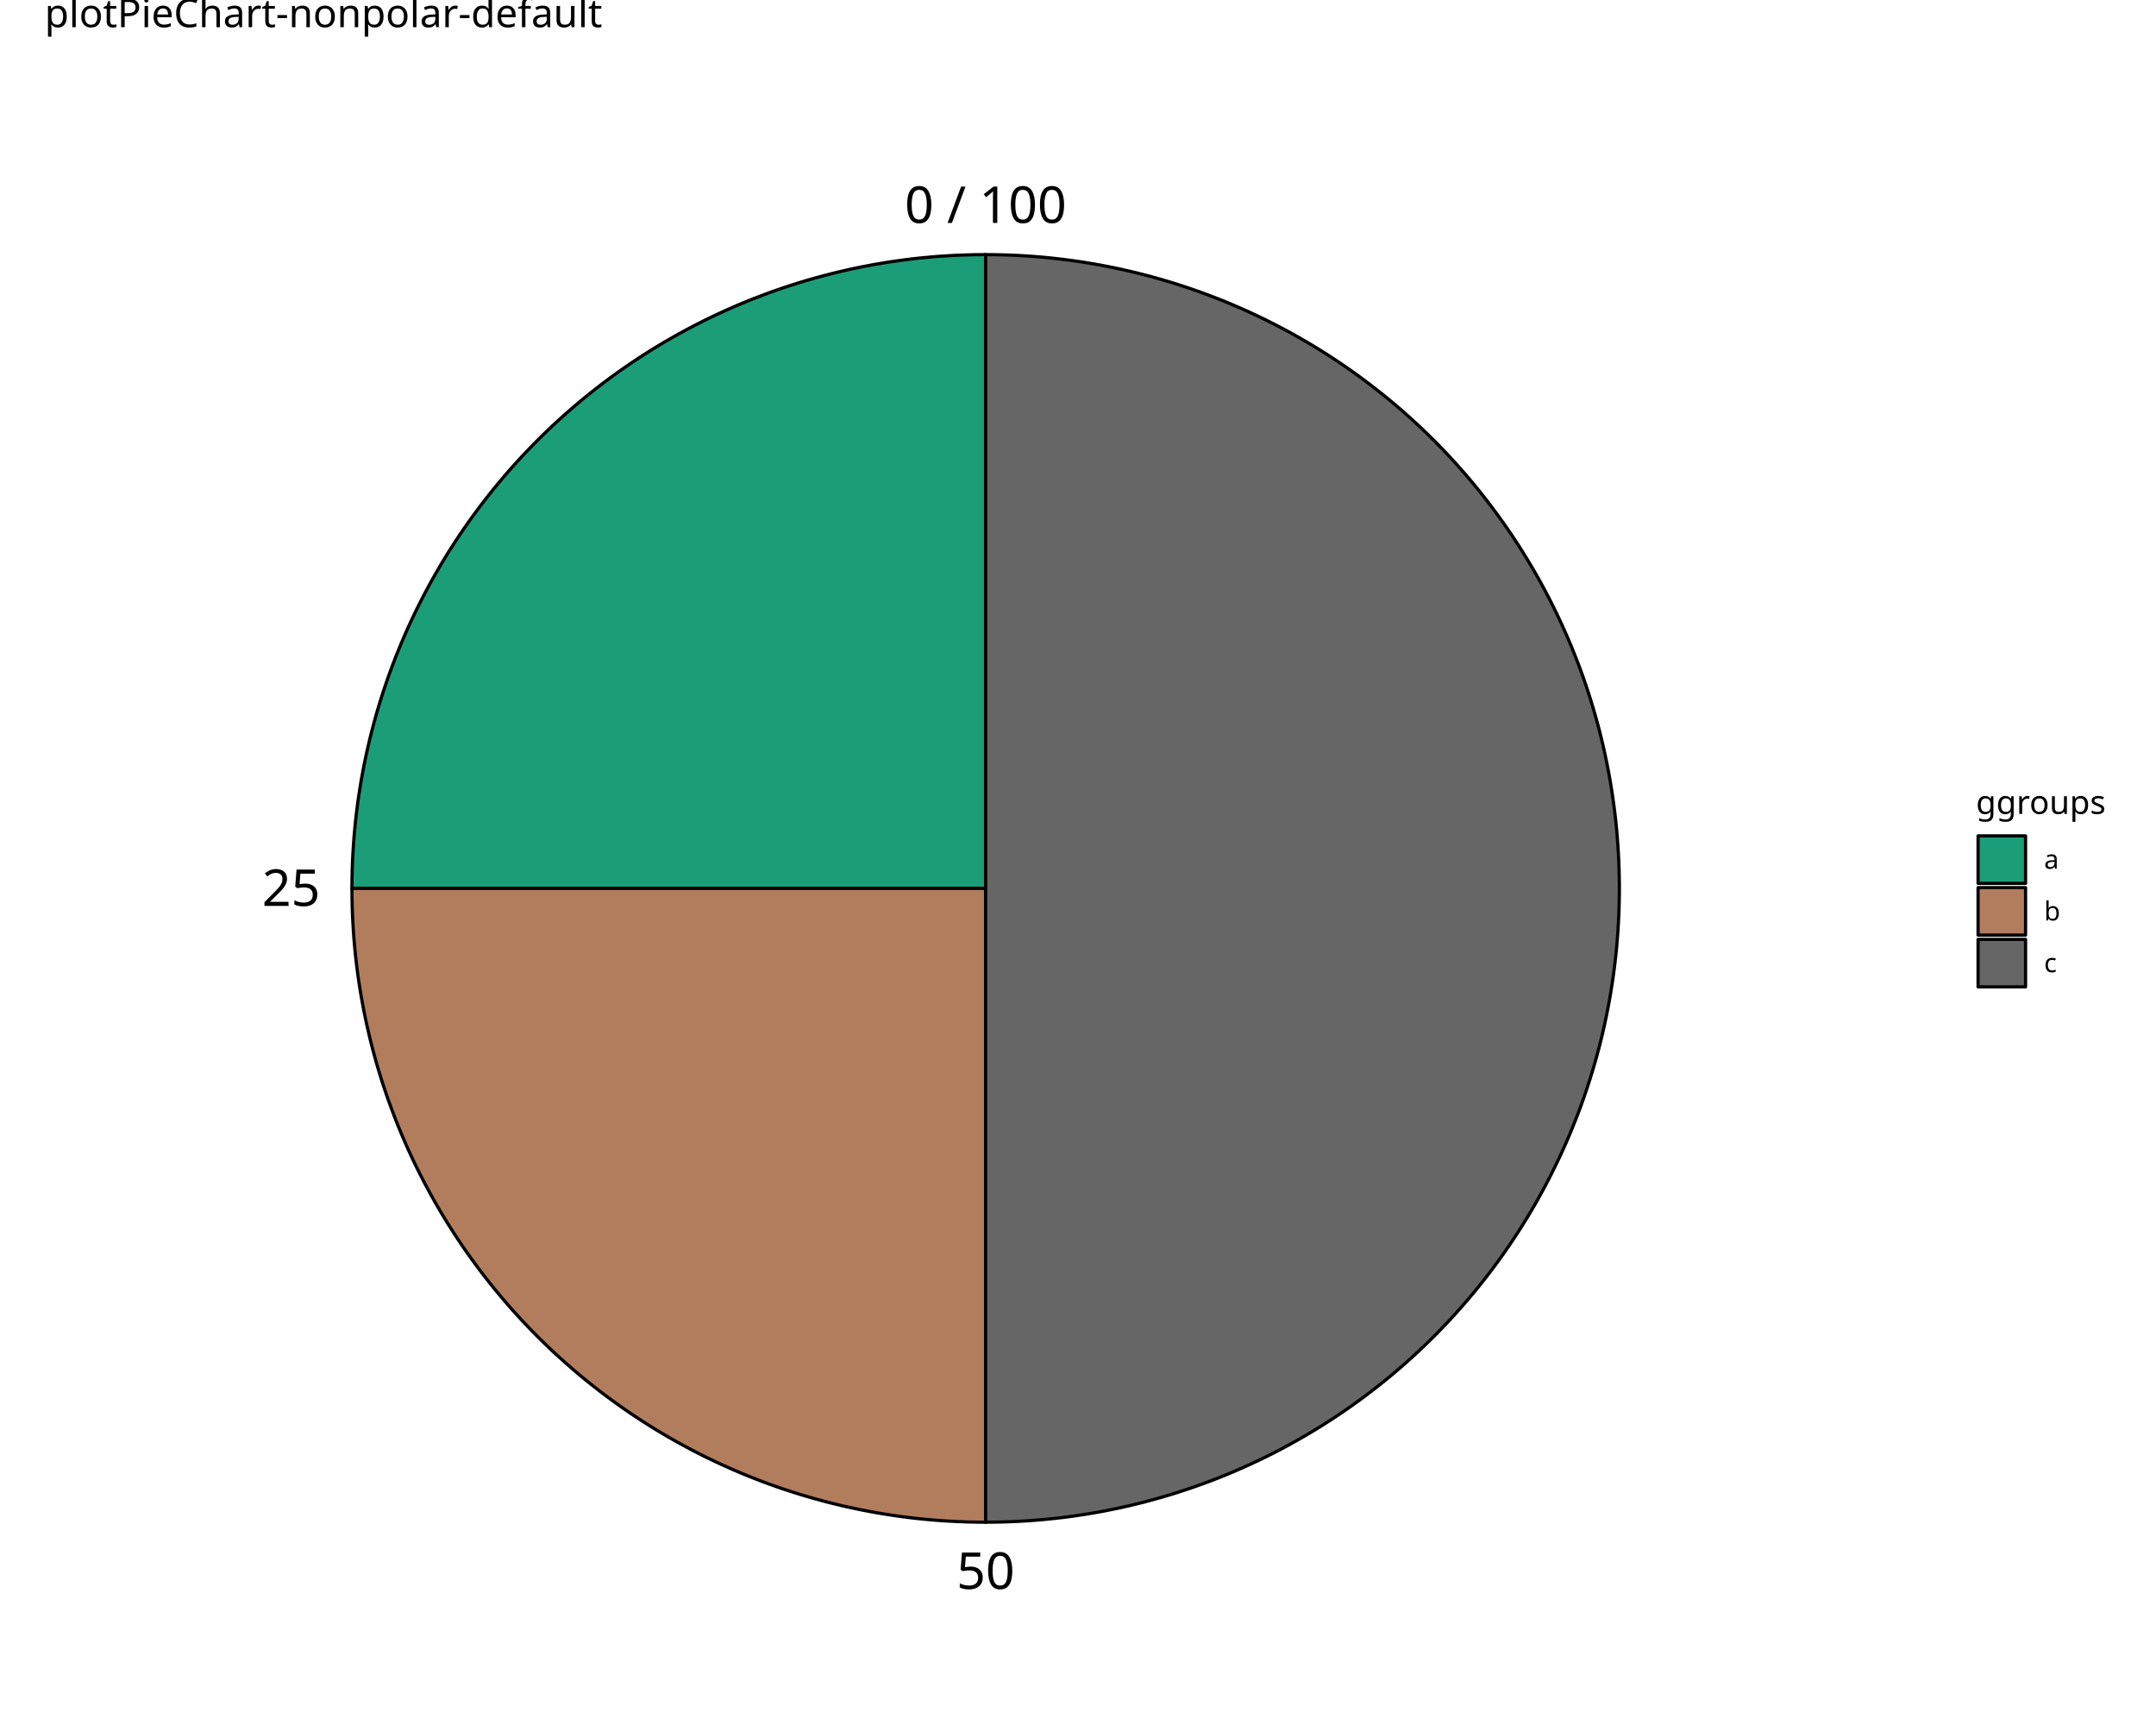
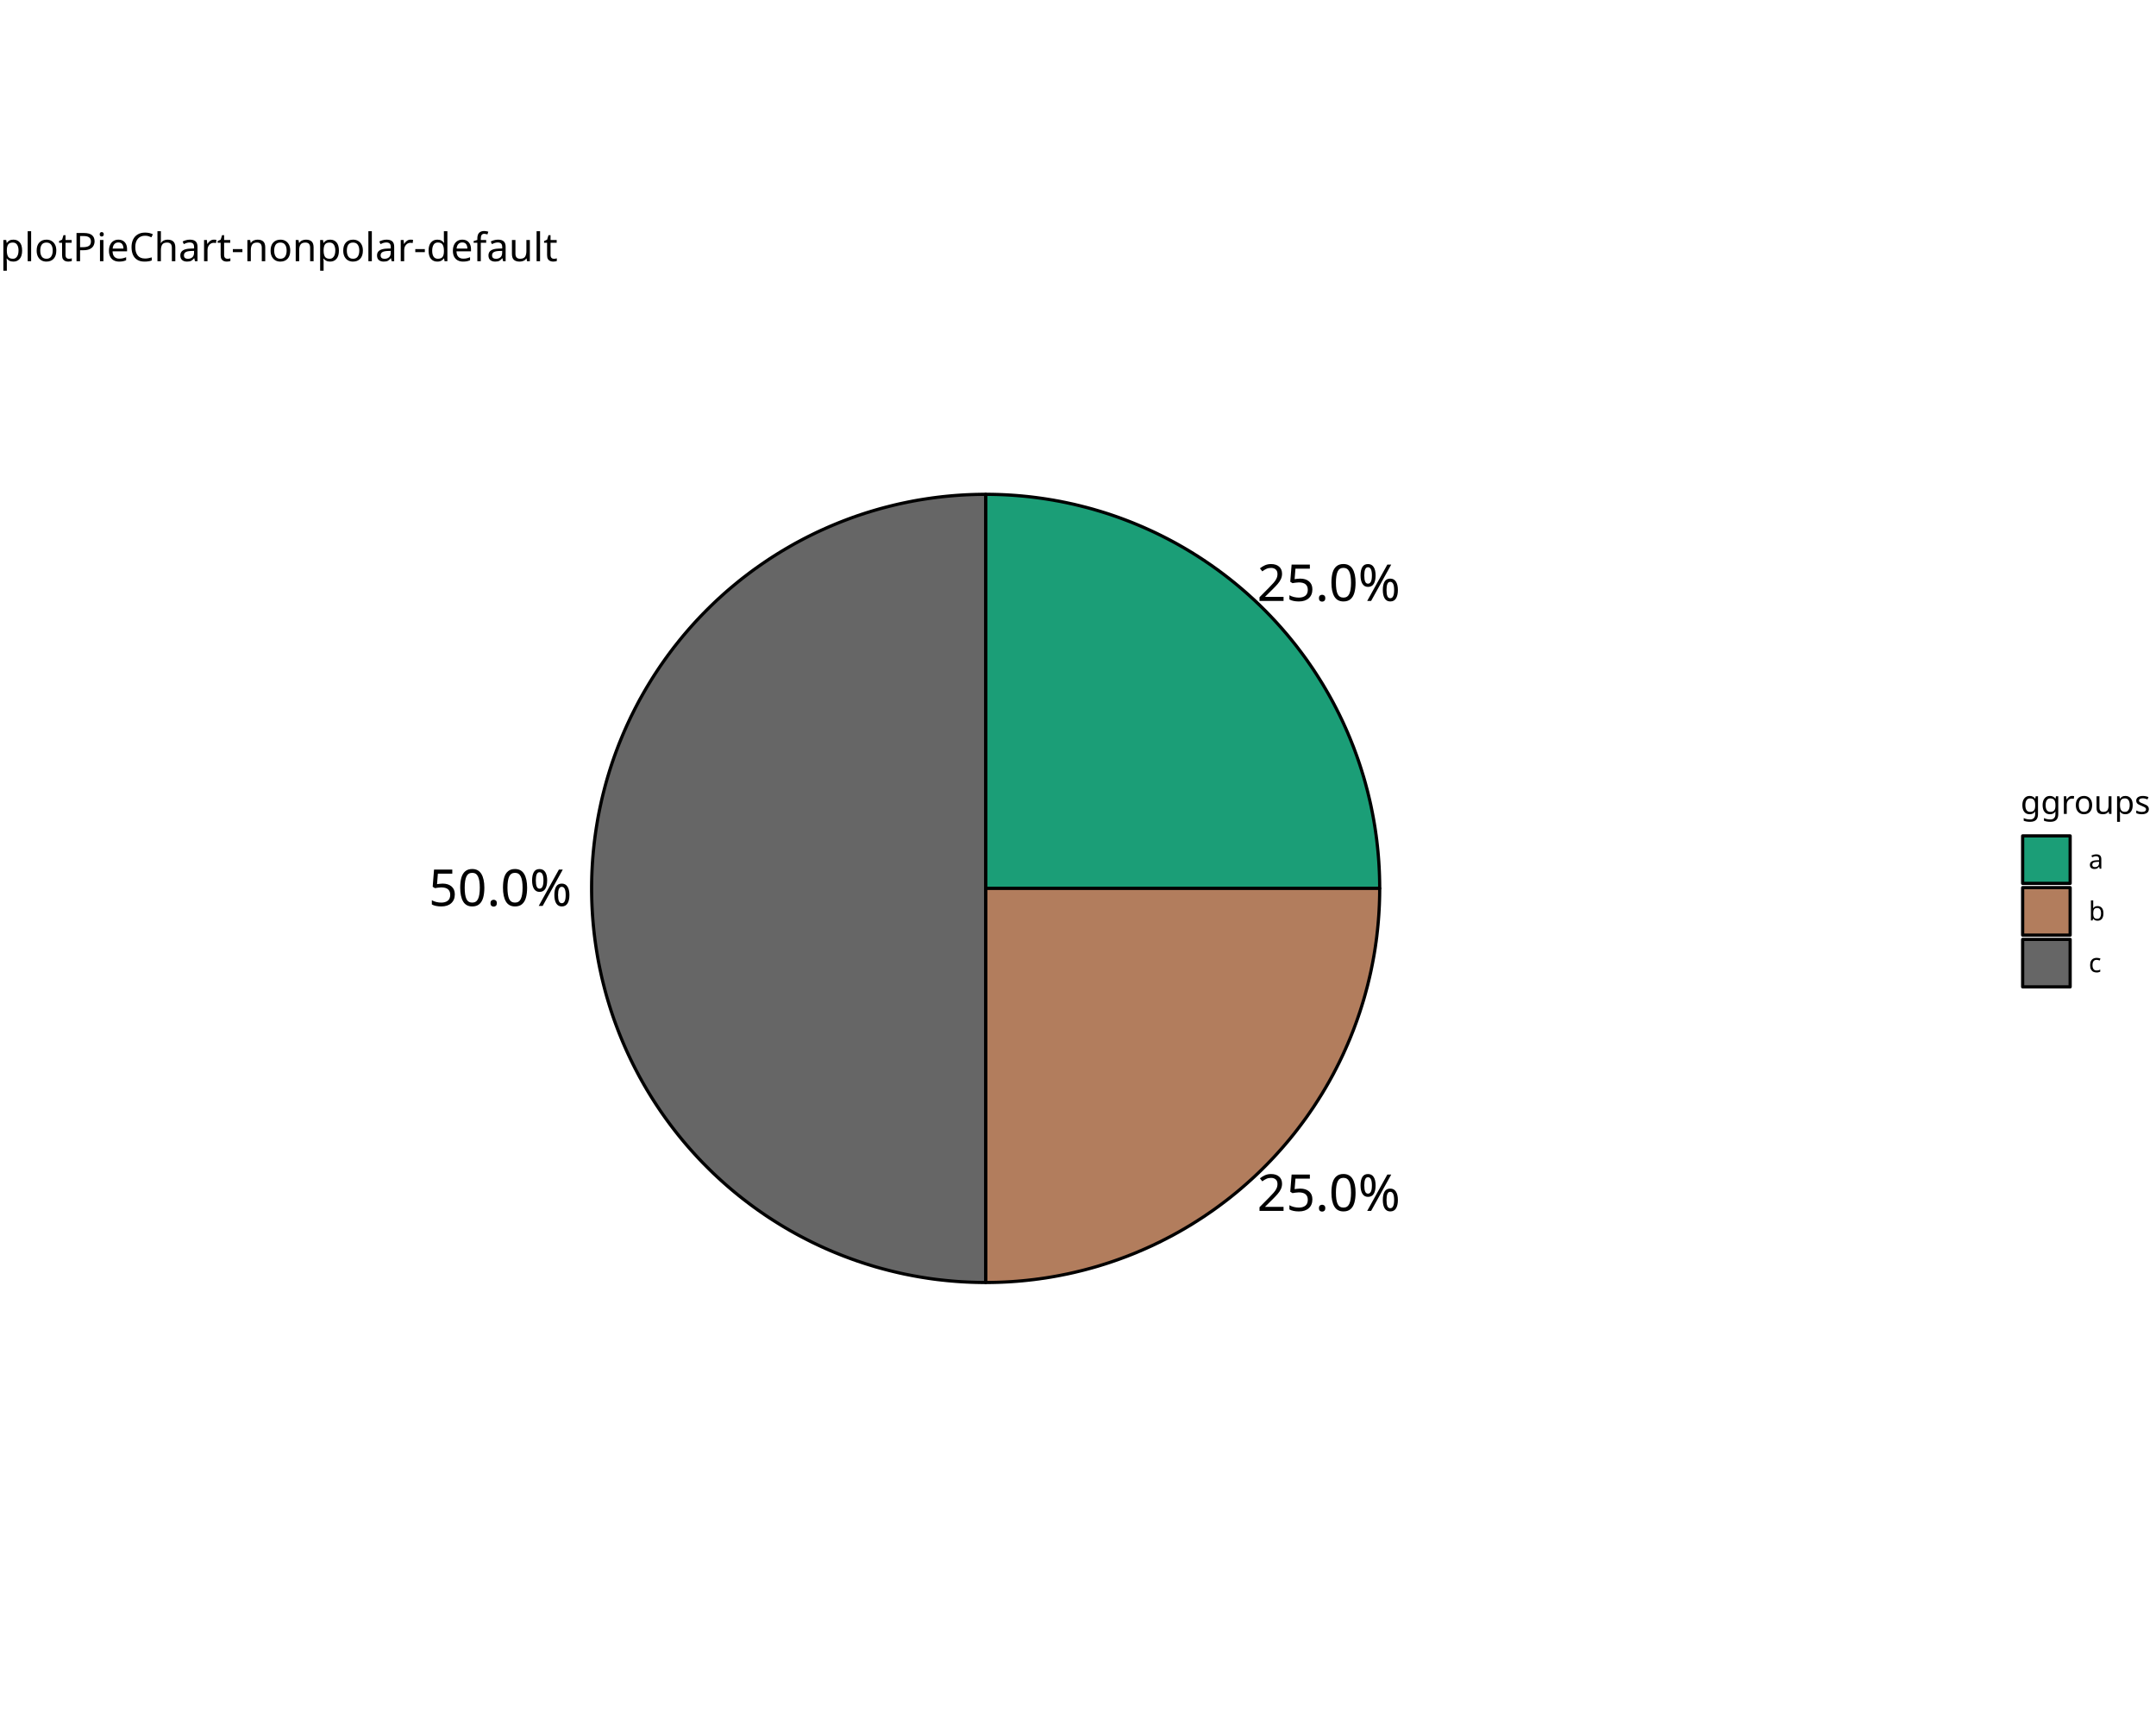
<svg xmlns="http://www.w3.org/2000/svg" class="svglite" data-engine-version="2.0" width="720.00pt" height="576.00pt" viewBox="0 0 720.00 576.00">
  <defs>
    <style type="text/css">
    .svglite line, .svglite polyline, .svglite polygon, .svglite path, .svglite rect, .svglite circle {
      fill: none;
      stroke: #000000;
      stroke-linecap: round;
      stroke-linejoin: round;
      stroke-miterlimit: 10.00;
    }
  </style>
  </defs>
  <rect width="100%" height="100%" style="stroke: none; fill: #FFFFFF;" />
  <defs>
    <clipPath id="cpMC4wMHw3MjAuMDB8MC4wMHw1NzYuMDA=">
      <rect x="0.00" y="0.00" width="720.00" height="576.00" />
    </clipPath>
  </defs>
  <g clip-path="url(#cpMC4wMHw3MjAuMDB8MC4wMHw1NzYuMDA=)">
</g>
  <defs>
-     <clipPath id="cpMTQuOTB8NzA1LjEwfDAuMDB8NTc2LjAw">
-       <rect x="14.90" y="0.00" width="690.21" height="576.00" />
+     <clipPath id="cpMC4wMHw3MjAuMDB8NzguMTV8NDk3Ljg1">
+       <rect x="0.00" y="78.15" width="720.00" height="419.71" />
    </clipPath>
  </defs>
-   <g clip-path="url(#cpMTQuOTB8NzA1LjEwfDAuMDB8NTc2LjAw)">
-     <rect x="14.90" y="0.00" width="690.21" height="576.00" style="stroke-width: 10.67; stroke: none;" />
+   <g clip-path="url(#cpMC4wMHw3MjAuMDB8NzguMTV8NDk3Ljg1)">
+     <rect x="0.00" y="78.15" width="720.00" height="419.71" style="stroke-width: 10.67; stroke: none;" />
  </g>
  <g clip-path="url(#cpMC4wMHw3MjAuMDB8MC4wMHw1NzYuMDA=)">
- </g>
-   <defs>
-     <clipPath id="cpMTQuOTB8NjQzLjQzfDE3LjMwfDU3Ni4wMA==">
-       <rect x="14.90" y="17.30" width="628.53" height="558.70" />
-     </clipPath>
-   </defs>
-   <g clip-path="url(#cpMTQuOTB8NjQzLjQzfDE3LjMwfDU3Ni4wMA==)">
-     <rect x="14.90" y="17.30" width="628.53" height="558.70" style="stroke-width: 10.67; stroke: none;" />
-     <polygon points="329.16,296.65 329.16,85.02 327.86,85.03 326.55,85.04 325.25,85.06 323.95,85.09 322.64,85.13 321.34,85.17 320.04,85.22 318.74,85.28 317.44,85.35 316.13,85.43 314.83,85.51 313.53,85.60 312.23,85.70 310.93,85.81 309.64,85.93 308.34,86.05 307.04,86.18 305.74,86.32 304.45,86.47 303.16,86.63 301.86,86.79 300.57,86.97 299.28,87.15 297.99,87.33 296.70,87.53 295.41,87.73 294.13,87.95 292.84,88.16 291.56,88.39 290.28,88.63 288.99,88.87 287.72,89.12 286.44,89.38 285.16,89.65 283.89,89.92 282.62,90.21 281.34,90.50 280.08,90.80 278.81,91.10 277.54,91.42 276.28,91.74 275.02,92.07 273.76,92.41 272.50,92.75 271.25,93.10 269.99,93.46 268.74,93.83 267.50,94.21 266.25,94.59 265.01,94.98 263.77,95.38 262.53,95.79 261.29,96.20 260.06,96.63 258.83,97.05 257.60,97.49 256.37,97.94 255.15,98.39 253.93,98.85 252.71,99.32 251.50,99.79 250.29,100.27 249.08,100.76 247.87,101.26 246.67,101.76 245.47,102.28 244.28,102.79 243.09,103.32 241.90,103.85 240.71,104.40 239.53,104.94 238.35,105.50 237.17,106.06 236.00,106.63 234.83,107.21 233.67,107.80 232.50,108.39 231.35,108.99 230.19,109.59 229.04,110.21 227.90,110.83 226.75,111.45 225.61,112.09 224.48,112.73 223.35,113.38 222.22,114.03 221.10,114.69 219.98,115.36 218.86,116.04 217.75,116.72 216.65,117.41 215.55,118.11 214.45,118.81 213.36,119.52 212.27,120.24 211.18,120.96 210.10,121.69 209.03,122.43 207.96,123.17 206.89,123.92 205.83,124.68 204.77,125.44 203.72,126.21 202.67,126.99 201.63,127.77 200.59,128.56 199.56,129.35 198.53,130.16 197.51,130.96 196.49,131.78 195.47,132.60 194.47,133.42 193.46,134.26 192.47,135.10 191.47,135.94 190.49,136.79 189.50,137.65 188.53,138.51 187.56,139.38 186.59,140.26 185.63,141.14 184.67,142.03 183.72,142.92 182.78,143.82 181.84,144.72 180.91,145.63 179.98,146.55 179.06,147.47 178.14,148.40 177.23,149.33 176.33,150.27 175.43,151.21 174.54,152.16 173.65,153.12 172.77,154.08 171.89,155.05 171.02,156.02 170.16,156.99 169.30,157.98 168.45,158.96 167.61,159.96 166.77,160.95 165.93,161.96 165.11,162.96 164.29,163.98 163.47,165.00 162.67,166.02 161.86,167.05 161.07,168.08 160.28,169.12 159.50,170.16 158.72,171.21 157.95,172.26 157.19,173.32 156.43,174.38 155.68,175.45 154.94,176.52 154.20,177.59 153.47,178.67 152.75,179.76 152.03,180.85 151.32,181.94 150.62,183.04 149.92,184.14 149.23,185.24 148.55,186.36 147.87,187.47 147.20,188.59 146.54,189.71 145.89,190.84 145.24,191.97 144.60,193.10 143.96,194.24 143.34,195.39 142.72,196.53 142.10,197.68 141.50,198.84 140.90,199.99 140.31,201.16 139.72,202.32 139.14,203.49 138.57,204.66 138.01,205.84 137.45,207.02 136.91,208.20 136.36,209.39 135.83,210.58 135.30,211.77 134.79,212.96 134.27,214.16 133.77,215.36 133.27,216.57 132.78,217.78 132.30,218.99 131.83,220.20 131.36,221.42 130.90,222.64 130.45,223.86 130.00,225.09 129.56,226.32 129.14,227.55 128.71,228.78 128.30,230.02 127.89,231.26 127.49,232.50 127.10,233.74 126.72,234.99 126.34,236.23 125.97,237.48 125.61,238.74 125.26,239.99 124.92,241.25 124.58,242.51 124.25,243.77 123.93,245.03 123.61,246.30 123.31,247.57 123.01,248.83 122.72,250.11 122.43,251.38 122.16,252.65 121.89,253.93 121.63,255.21 121.38,256.48 121.14,257.77 120.90,259.05 120.67,260.33 120.45,261.62 120.24,262.90 120.04,264.19 119.84,265.48 119.66,266.77 119.47,268.06 119.30,269.35 119.14,270.65 118.98,271.94 118.83,273.23 118.69,274.53 118.56,275.83 118.44,277.13 118.32,278.42 118.21,279.72 118.11,281.02 118.02,282.32 117.94,283.62 117.86,284.93 117.79,286.23 117.73,287.53 117.68,288.83 117.63,290.13 117.60,291.44 117.57,292.74 117.55,294.04 117.54,295.35 117.53,296.65 329.16,296.65 " style="stroke-width: 1.07; stroke-linecap: butt; fill: #1B9E77;" />
-     <polygon points="329.16,296.65 117.53,296.65 117.54,297.96 117.55,299.26 117.57,300.56 117.60,301.87 117.63,303.17 117.68,304.47 117.73,305.77 117.79,307.08 117.86,308.38 117.94,309.68 118.02,310.98 118.11,312.28 118.21,313.58 118.32,314.88 118.44,316.18 118.56,317.48 118.69,318.77 118.83,320.07 118.98,321.36 119.14,322.66 119.30,323.95 119.47,325.24 119.66,326.54 119.84,327.83 120.04,329.11 120.24,330.40 120.45,331.69 120.67,332.97 120.90,334.26 121.14,335.54 121.38,336.82 121.63,338.10 121.89,339.38 122.16,340.65 122.43,341.93 122.72,343.20 123.01,344.47 123.31,345.74 123.61,347.01 123.93,348.27 124.25,349.53 124.58,350.80 124.92,352.05 125.26,353.31 125.61,354.57 125.97,355.82 126.34,357.07 126.72,358.32 127.10,359.56 127.49,360.81 127.89,362.05 128.30,363.29 128.71,364.52 129.14,365.76 129.56,366.99 130.00,368.22 130.45,369.44 130.90,370.66 131.36,371.88 131.83,373.10 132.30,374.31 132.78,375.53 133.27,376.73 133.77,377.94 134.27,379.14 134.79,380.34 135.30,381.54 135.83,382.73 136.36,383.92 136.91,385.10 137.45,386.29 138.01,387.47 138.57,388.64 139.14,389.81 139.72,390.98 140.31,392.15 140.90,393.31 141.50,394.47 142.10,395.62 142.72,396.77 143.34,397.92 143.96,399.06 144.60,400.20 145.24,401.33 145.89,402.47 146.54,403.59 147.20,404.72 147.87,405.83 148.55,406.95 149.23,408.06 149.92,409.17 150.62,410.27 151.32,411.37 152.03,412.46 152.75,413.55 153.47,414.63 154.20,415.71 154.94,416.79 155.68,417.86 156.43,418.92 157.19,419.99 157.95,421.04 158.72,422.10 159.50,423.14 160.28,424.19 161.07,425.22 161.86,426.26 162.67,427.28 163.47,428.31 164.29,429.33 165.11,430.34 165.93,431.35 166.77,432.35 167.61,433.35 168.45,434.34 169.30,435.33 170.16,436.31 171.02,437.29 171.89,438.26 172.77,439.22 173.65,440.19 174.54,441.14 175.43,442.09 176.33,443.03 177.23,443.97 178.14,444.91 179.06,445.83 179.98,446.76 180.91,447.67 181.84,448.58 182.78,449.49 183.72,450.39 184.67,451.28 185.63,452.17 186.59,453.05 187.56,453.92 188.53,454.79 189.50,455.65 190.49,456.51 191.47,457.36 192.47,458.21 193.46,459.05 194.47,459.88 195.47,460.71 196.49,461.53 197.51,462.34 198.53,463.15 199.56,463.95 200.59,464.75 201.63,465.53 202.67,466.32 203.72,467.09 204.77,467.86 205.83,468.63 206.89,469.38 207.96,470.13 209.03,470.87 210.10,471.61 211.18,472.34 212.27,473.07 213.36,473.78 214.45,474.49 215.55,475.19 216.65,475.89 217.75,476.58 218.86,477.26 219.98,477.94 221.10,478.61 222.22,479.27 223.35,479.93 224.48,480.57 225.61,481.22 226.75,481.85 227.90,482.48 229.04,483.10 230.19,483.71 231.35,484.32 232.50,484.92 233.67,485.51 234.83,486.09 236.00,486.67 237.17,487.24 238.35,487.80 239.53,488.36 240.71,488.91 241.90,489.45 243.09,489.98 244.28,490.51 245.47,491.03 246.67,491.54 247.87,492.05 249.08,492.54 250.29,493.03 251.50,493.51 252.71,493.99 253.93,494.46 255.15,494.92 256.37,495.37 257.60,495.81 258.83,496.25 260.06,496.68 261.29,497.10 262.53,497.51 263.77,497.92 265.01,498.32 266.25,498.71 267.50,499.10 268.74,499.47 269.99,499.84 271.25,500.20 272.50,500.55 273.76,500.90 275.02,501.24 276.28,501.57 277.54,501.89 278.81,502.20 280.08,502.51 281.34,502.81 282.62,503.10 283.89,503.38 285.16,503.65 286.44,503.92 287.72,504.18 288.99,504.43 290.28,504.68 291.56,504.91 292.84,505.14 294.13,505.36 295.41,505.57 296.70,505.77 297.99,505.97 299.28,506.16 300.57,506.34 301.86,506.51 303.16,506.68 304.45,506.83 305.74,506.98 307.04,507.12 308.34,507.25 309.64,507.38 310.93,507.49 312.23,507.60 313.53,507.70 314.83,507.79 316.13,507.88 317.44,507.95 318.74,508.02 320.04,508.08 321.34,508.13 322.64,508.18 323.95,508.22 325.25,508.24 326.55,508.26 327.86,508.28 329.16,508.28 329.16,296.65 " style="stroke-width: 1.07; stroke-linecap: butt; fill: #B27D5D;" />
-     <polygon points="329.16,296.65 329.16,508.28 331.77,508.26 334.38,508.22 336.98,508.13 339.59,508.02 342.19,507.88 344.79,507.70 347.39,507.49 349.99,507.25 352.58,506.98 355.17,506.68 357.75,506.34 360.33,505.97 362.91,505.57 365.48,505.14 368.05,504.68 370.61,504.18 373.16,503.65 375.71,503.10 378.25,502.51 380.78,501.89 383.31,501.24 385.82,500.55 388.33,499.84 390.83,499.10 393.32,498.32 395.80,497.51 398.27,496.68 400.73,495.81 403.17,494.92 405.61,493.99 408.04,493.03 410.45,492.05 412.85,491.03 415.24,489.98 417.61,488.91 419.98,487.80 422.32,486.67 424.66,485.51 426.98,484.32 429.28,483.10 431.57,481.85 433.84,480.57 436.10,479.27 438.34,477.94 440.57,476.58 442.78,475.19 444.97,473.78 447.14,472.34 449.30,470.87 451.43,469.38 453.55,467.86 455.65,466.32 457.73,464.75 459.79,463.15 461.84,461.53 463.86,459.88 465.86,458.21 467.84,456.51 469.80,454.79 471.73,453.05 473.65,451.28 475.54,449.49 477.42,447.67 479.27,445.83 481.09,443.97 482.90,442.09 484.68,440.19 486.43,438.26 488.16,436.31 489.87,434.34 491.56,432.35 493.22,430.34 494.85,428.31 496.46,426.26 498.04,424.19 499.60,422.10 501.13,419.99 502.64,417.86 504.12,415.71 505.57,413.55 507.00,411.37 508.40,409.17 509.77,406.95 511.12,404.72 512.44,402.47 513.73,400.20 514.99,397.92 516.22,395.62 517.43,393.31 518.60,390.98 519.75,388.64 520.87,386.29 521.96,383.92 523.02,381.54 524.05,379.14 525.05,376.73 526.02,374.31 526.97,371.88 527.88,369.44 528.76,366.99 529.61,364.52 530.43,362.05 531.22,359.56 531.98,357.07 532.71,354.57 533.41,352.05 534.08,349.53 534.71,347.01 535.32,344.47 535.89,341.93 536.43,339.38 536.94,336.82 537.42,334.26 537.87,331.69 538.28,329.11 538.67,326.54 539.02,323.95 539.34,321.36 539.63,318.77 539.89,316.18 540.11,313.58 540.30,310.98 540.46,308.38 540.59,305.77 540.69,303.17 540.75,300.56 540.79,297.96 540.79,295.35 540.75,292.74 540.69,290.13 540.59,287.53 540.46,284.93 540.30,282.32 540.11,279.72 539.89,277.13 539.63,274.53 539.34,271.94 539.02,269.35 538.67,266.77 538.28,264.19 537.87,261.62 537.42,259.05 536.94,256.48 536.43,253.93 535.89,251.38 535.32,248.83 534.71,246.30 534.08,243.77 533.41,241.25 532.71,238.74 531.98,236.23 531.22,233.74 530.43,231.26 529.61,228.78 528.76,226.32 527.88,223.86 526.97,221.42 526.02,218.99 525.05,216.57 524.05,214.16 523.02,211.77 521.96,209.39 520.87,207.02 519.75,204.66 518.60,202.32 517.43,199.99 516.22,197.68 514.99,195.39 513.73,193.10 512.44,190.84 511.12,188.59 509.77,186.36 508.40,184.14 507.00,181.94 505.57,179.76 504.12,177.59 502.64,175.45 501.13,173.32 499.60,171.21 498.04,169.12 496.46,167.05 494.85,165.00 493.22,162.96 491.56,160.95 489.87,158.96 488.16,156.99 486.43,155.05 484.68,153.12 482.90,151.21 481.09,149.33 479.27,147.47 477.42,145.63 475.54,143.82 473.65,142.03 471.73,140.26 469.80,138.51 467.84,136.79 465.86,135.10 463.86,133.42 461.84,131.78 459.79,130.16 457.73,128.56 455.65,126.99 453.55,125.44 451.43,123.92 449.30,122.43 447.14,120.96 444.97,119.52 442.78,118.11 440.57,116.72 438.34,115.36 436.10,114.03 433.84,112.73 431.57,111.45 429.28,110.21 426.98,108.99 424.66,107.80 422.32,106.63 419.98,105.50 417.61,104.40 415.24,103.32 412.85,102.28 410.45,101.26 408.04,100.27 405.61,99.32 403.17,98.39 400.73,97.49 398.27,96.63 395.80,95.79 393.32,94.98 390.83,94.21 388.33,93.46 385.82,92.75 383.31,92.07 380.78,91.42 378.25,90.80 375.71,90.21 373.16,89.65 370.61,89.12 368.05,88.63 365.48,88.16 362.91,87.73 360.33,87.33 357.75,86.97 355.17,86.63 352.58,86.32 349.99,86.05 347.39,85.81 344.79,85.60 342.19,85.43 339.59,85.28 336.98,85.17 334.38,85.09 331.77,85.04 329.16,85.02 329.16,296.65 " style="stroke-width: 1.07; stroke-linecap: butt; fill: #666666;" />
-     <text x="329.16" y="74.44" text-anchor="middle" style="font-size: 17.00px; font-family: sans;" textLength="51.99px" lengthAdjust="spacingAndGlyphs">0 / 100</text>
-     <text x="106.95" y="302.50" text-anchor="end" style="font-size: 17.00px; font-family: sans;" textLength="18.91px" lengthAdjust="spacingAndGlyphs">25</text>
-     <text x="329.16" y="530.56" text-anchor="middle" style="font-size: 17.00px; font-family: sans;" textLength="18.91px" lengthAdjust="spacingAndGlyphs">50</text>
-   </g>
-   <g clip-path="url(#cpMC4wMHw3MjAuMDB8MC4wMHw1NzYuMDA=)">
-     <rect x="654.39" y="257.59" width="50.72" height="78.13" style="stroke-width: 10.67; stroke: none;" />
-     <text x="659.87" y="271.78" style="font-size: 11.00px; font-family: sans;" textLength="39.76px" lengthAdjust="spacingAndGlyphs">ggroups</text>
-     <rect x="659.87" y="278.40" width="17.28" height="17.28" style="stroke-width: 10.67; stroke: none;" />
-     <rect x="660.58" y="279.11" width="15.86" height="15.86" style="stroke-width: 1.07; stroke-linecap: butt; fill: #1B9E77;" />
-     <rect x="659.87" y="295.68" width="17.28" height="17.28" style="stroke-width: 10.67; stroke: none;" />
-     <rect x="660.58" y="296.39" width="15.86" height="15.86" style="stroke-width: 1.07; stroke-linecap: butt; fill: #B27D5D;" />
-     <rect x="659.87" y="312.96" width="17.28" height="17.28" style="stroke-width: 10.67; stroke: none;" />
-     <rect x="660.58" y="313.67" width="15.86" height="15.86" style="stroke-width: 1.07; stroke-linecap: butt; fill: #666666;" />
-     <text x="682.63" y="290.07" style="font-size: 8.80px; font-family: sans;" textLength="4.89px" lengthAdjust="spacingAndGlyphs">a</text>
-     <text x="682.63" y="307.35" style="font-size: 8.80px; font-family: sans;" textLength="4.89px" lengthAdjust="spacingAndGlyphs">b</text>
-     <text x="682.63" y="324.63" style="font-size: 8.80px; font-family: sans;" textLength="4.40px" lengthAdjust="spacingAndGlyphs">c</text>
-     <text x="14.90" y="9.08" style="font-size: 13.20px; font-family: sans;" textLength="172.44px" lengthAdjust="spacingAndGlyphs">plotPieChart-nonpolar-default</text>
+     <rect x="0.00" y="95.45" width="658.32" height="402.41" style="stroke-width: 10.67; stroke: none;" />
+     <polygon points="329.16,296.65 329.16,165.06 329.97,165.06 330.78,165.07 331.59,165.08 332.40,165.10 333.21,165.12 334.02,165.15 334.83,165.18 335.64,165.22 336.45,165.26 337.26,165.31 338.07,165.36 338.88,165.42 339.69,165.48 340.50,165.55 341.30,165.62 342.11,165.70 342.92,165.78 343.72,165.87 344.53,165.96 345.33,166.06 346.14,166.16 346.94,166.27 347.74,166.38 348.55,166.50 349.35,166.62 350.15,166.75 350.95,166.88 351.75,167.01 352.54,167.16 353.34,167.30 354.14,167.45 354.93,167.61 355.73,167.77 356.52,167.94 357.31,168.11 358.10,168.28 358.90,168.46 359.68,168.65 360.47,168.84 361.26,169.04 362.04,169.24 362.83,169.44 363.61,169.65 364.39,169.86 365.17,170.08 365.95,170.31 366.73,170.54 367.51,170.77 368.28,171.01 369.05,171.25 369.83,171.50 370.60,171.75 371.36,172.01 372.13,172.27 372.90,172.54 373.66,172.81 374.42,173.09 375.18,173.37 375.94,173.66 376.70,173.95 377.45,174.24 378.21,174.54 378.96,174.85 379.71,175.16 380.45,175.47 381.20,175.79 381.94,176.11 382.68,176.44 383.42,176.77 384.16,177.11 384.90,177.45 385.63,177.79 386.36,178.14 387.09,178.50 387.82,178.86 388.54,179.22 389.26,179.59 389.98,179.96 390.70,180.34 391.42,180.72 392.13,181.10 392.84,181.49 393.55,181.89 394.25,182.29 394.96,182.69 395.66,183.10 396.36,183.51 397.05,183.93 397.75,184.35 398.44,184.77 399.12,185.20 399.81,185.63 400.49,186.07 401.17,186.51 401.85,186.96 402.52,187.41 403.19,187.86 403.86,188.32 404.53,188.78 405.19,189.25 405.85,189.72 406.51,190.19 407.16,190.67 407.81,191.15 408.46,191.64 409.11,192.13 409.75,192.63 410.39,193.12 411.03,193.63 411.66,194.13 412.29,194.64 412.92,195.16 413.54,195.67 414.16,196.20 414.78,196.72 415.39,197.25 416.00,197.78 416.61,198.32 417.21,198.86 417.81,199.41 418.41,199.95 419.01,200.50 419.60,201.06 420.18,201.62 420.77,202.18 421.35,202.75 421.92,203.32 422.50,203.89 423.07,204.47 423.63,205.05 424.20,205.63 424.75,206.22 425.31,206.81 425.86,207.40 426.41,208.00 426.95,208.60 427.49,209.20 428.03,209.81 428.56,210.42 429.09,211.04 429.62,211.65 430.14,212.27 430.66,212.90 431.17,213.52 431.68,214.15 432.19,214.79 432.69,215.42 433.19,216.06 433.68,216.71 434.17,217.35 434.66,218.00 435.14,218.65 435.62,219.30 436.10,219.96 436.57,220.62 437.03,221.29 437.49,221.95 437.95,222.62 438.41,223.29 438.86,223.97 439.30,224.64 439.74,225.32 440.18,226.01 440.61,226.69 441.04,227.38 441.47,228.07 441.89,228.76 442.30,229.46 442.72,230.16 443.12,230.86 443.53,231.56 443.93,232.27 444.32,232.97 444.71,233.68 445.10,234.40 445.48,235.11 445.85,235.83 446.23,236.55 446.59,237.27 446.96,238.00 447.32,238.72 447.67,239.45 448.02,240.18 448.37,240.92 448.71,241.65 449.04,242.39 449.38,243.13 449.70,243.87 450.03,244.61 450.34,245.36 450.66,246.11 450.97,246.86 451.27,247.61 451.57,248.36 451.87,249.12 452.16,249.87 452.44,250.63 452.72,251.39 453.00,252.15 453.27,252.92 453.54,253.68 453.80,254.45 454.06,255.22 454.31,255.99 454.56,256.76 454.80,257.53 455.04,258.31 455.28,259.08 455.51,259.86 455.73,260.64 455.95,261.42 456.16,262.20 456.37,262.99 456.58,263.77 456.78,264.56 456.97,265.34 457.16,266.13 457.35,266.92 457.53,267.71 457.71,268.50 457.88,269.29 458.04,270.09 458.20,270.88 458.36,271.68 458.51,272.47 458.66,273.27 458.80,274.07 458.94,274.87 459.07,275.67 459.20,276.47 459.32,277.27 459.43,278.07 459.55,278.87 459.65,279.68 459.76,280.48 459.85,281.29 459.94,282.09 460.03,282.90 460.11,283.70 460.19,284.51 460.26,285.32 460.33,286.13 460.39,286.93 460.45,287.74 460.50,288.55 460.55,289.36 460.59,290.17 460.63,290.98 460.66,291.79 460.69,292.60 460.71,293.41 460.73,294.22 460.74,295.03 460.75,295.84 460.75,296.65 329.16,296.65 " style="stroke-width: 1.07; stroke-linecap: butt; fill: #1B9E77;" />
+     <polygon points="329.16,296.65 460.75,296.65 460.75,297.46 460.74,298.27 460.73,299.08 460.71,299.89 460.69,300.70 460.66,301.51 460.63,302.32 460.59,303.13 460.55,303.94 460.50,304.75 460.45,305.56 460.39,306.37 460.33,307.18 460.26,307.99 460.19,308.79 460.11,309.60 460.03,310.41 459.94,311.21 459.85,312.02 459.76,312.82 459.65,313.63 459.55,314.43 459.43,315.23 459.32,316.04 459.20,316.84 459.07,317.64 458.94,318.44 458.80,319.24 458.66,320.03 458.51,320.83 458.36,321.63 458.20,322.42 458.04,323.22 457.88,324.01 457.71,324.80 457.53,325.59 457.35,326.39 457.16,327.17 456.97,327.96 456.78,328.75 456.58,329.53 456.37,330.32 456.16,331.10 455.95,331.88 455.73,332.66 455.51,333.44 455.28,334.22 455.04,335.00 454.80,335.77 454.56,336.54 454.31,337.32 454.06,338.09 453.80,338.85 453.54,339.62 453.27,340.39 453.00,341.15 452.72,341.91 452.44,342.67 452.16,343.43 451.87,344.19 451.57,344.94 451.27,345.70 450.97,346.45 450.66,347.20 450.34,347.94 450.03,348.69 449.70,349.43 449.38,350.17 449.04,350.91 448.71,351.65 448.37,352.39 448.02,353.12 447.67,353.85 447.32,354.58 446.96,355.31 446.59,356.03 446.23,356.75 445.85,357.47 445.48,358.19 445.10,358.91 444.71,359.62 444.32,360.33 443.93,361.04 443.53,361.74 443.12,362.45 442.72,363.15 442.30,363.85 441.89,364.54 441.47,365.24 441.04,365.93 440.61,366.61 440.18,367.30 439.74,367.98 439.30,368.66 438.86,369.34 438.41,370.01 437.95,370.68 437.49,371.35 437.03,372.02 436.57,372.68 436.10,373.34 435.62,374.00 435.14,374.65 434.66,375.30 434.17,375.95 433.68,376.60 433.19,377.24 432.69,377.88 432.19,378.52 431.68,379.15 431.17,379.78 430.66,380.41 430.14,381.03 429.62,381.65 429.09,382.27 428.56,382.88 428.03,383.49 427.49,384.10 426.95,384.70 426.41,385.30 425.86,385.90 425.31,386.50 424.75,387.09 424.20,387.67 423.63,388.26 423.07,388.84 422.50,389.41 421.92,389.99 421.35,390.56 420.77,391.12 420.18,391.69 419.60,392.24 419.01,392.80 418.41,393.35 417.81,393.90 417.21,394.44 416.61,394.98 416.00,395.52 415.39,396.05 414.78,396.58 414.16,397.11 413.54,397.63 412.92,398.15 412.29,398.66 411.66,399.17 411.03,399.68 410.39,400.18 409.75,400.68 409.11,401.17 408.46,401.66 407.81,402.15 407.16,402.63 406.51,403.11 405.85,403.59 405.19,404.06 404.53,404.52 403.86,404.98 403.19,405.44 402.52,405.90 401.85,406.35 401.17,406.79 400.49,407.23 399.81,407.67 399.12,408.10 398.44,408.53 397.75,408.96 397.05,409.38 396.36,409.79 395.66,410.21 394.96,410.61 394.25,411.02 393.55,411.42 392.84,411.81 392.13,412.20 391.42,412.59 390.70,412.97 389.98,413.34 389.26,413.72 388.54,414.08 387.82,414.45 387.09,414.81 386.36,415.16 385.63,415.51 384.90,415.86 384.16,416.20 383.42,416.53 382.68,416.87 381.94,417.19 381.20,417.52 380.45,417.83 379.71,418.15 378.96,418.46 378.21,418.76 377.45,419.06 376.70,419.36 375.94,419.65 375.18,419.93 374.42,420.21 373.66,420.49 372.90,420.76 372.13,421.03 371.36,421.29 370.60,421.55 369.83,421.80 369.05,422.05 368.28,422.29 367.51,422.53 366.73,422.77 365.95,423.00 365.17,423.22 364.39,423.44 363.61,423.65 362.83,423.86 362.04,424.07 361.26,424.27 360.47,424.46 359.68,424.65 358.90,424.84 358.10,425.02 357.31,425.20 356.52,425.37 355.73,425.53 354.93,425.69 354.14,425.85 353.34,426.00 352.54,426.15 351.75,426.29 350.95,426.43 350.15,426.56 349.35,426.69 348.55,426.81 347.74,426.92 346.94,427.04 346.14,427.14 345.33,427.25 344.53,427.34 343.72,427.43 342.92,427.52 342.11,427.60 341.30,427.68 340.50,427.75 339.69,427.82 338.88,427.88 338.07,427.94 337.26,427.99 336.45,428.04 335.64,428.08 334.83,428.12 334.02,428.15 333.21,428.18 332.40,428.20 331.59,428.22 330.78,428.23 329.97,428.24 329.16,428.24 329.16,296.65 " style="stroke-width: 1.07; stroke-linecap: butt; fill: #B27D5D;" />
+     <polygon points="329.16,296.65 329.16,428.24 327.54,428.23 325.92,428.20 324.30,428.15 322.68,428.08 321.06,427.99 319.44,427.88 317.83,427.75 316.21,427.60 314.60,427.43 312.99,427.25 311.38,427.04 309.78,426.81 308.18,426.56 306.58,426.29 304.98,426.00 303.39,425.69 301.80,425.37 300.22,425.02 298.64,424.65 297.07,424.27 295.50,423.86 293.93,423.44 292.37,423.00 290.82,422.53 289.27,422.05 287.73,421.55 286.19,421.03 284.66,420.49 283.14,419.93 281.63,419.36 280.12,418.76 278.62,418.15 277.12,417.52 275.64,416.87 274.16,416.20 272.69,415.51 271.23,414.81 269.78,414.08 268.34,413.34 266.91,412.59 265.48,411.81 264.07,411.02 262.67,410.21 261.27,409.38 259.89,408.53 258.52,407.67 257.15,406.79 255.80,405.90 254.46,404.98 253.13,404.06 251.81,403.11 250.51,402.15 249.22,401.17 247.93,400.18 246.66,399.17 245.41,398.15 244.16,397.11 242.93,396.05 241.71,394.98 240.51,393.90 239.32,392.80 238.14,391.69 236.98,390.56 235.83,389.41 234.69,388.26 233.57,387.09 232.46,385.90 231.37,384.70 230.29,383.49 229.23,382.27 228.18,381.03 227.15,379.78 226.14,378.52 225.13,377.24 224.15,375.95 223.18,374.65 222.23,373.34 221.29,372.02 220.37,370.68 219.47,369.34 218.58,367.98 217.71,366.61 216.86,365.24 216.02,363.85 215.20,362.45 214.40,361.04 213.61,359.62 212.85,358.19 212.10,356.75 211.37,355.31 210.65,353.85 209.96,352.39 209.28,350.91 208.62,349.43 207.98,347.94 207.36,346.45 206.75,344.94 206.17,343.43 205.60,341.91 205.05,340.39 204.52,338.85 204.01,337.32 203.52,335.77 203.05,334.22 202.59,332.66 202.16,331.10 201.75,329.53 201.35,327.96 200.97,326.39 200.62,324.80 200.28,323.22 199.96,321.63 199.66,320.03 199.39,318.44 199.13,316.84 198.89,315.23 198.67,313.63 198.47,312.02 198.29,310.41 198.13,308.79 197.99,307.18 197.87,305.56 197.77,303.94 197.69,302.32 197.63,300.70 197.59,299.08 197.57,297.46 197.57,295.84 197.59,294.22 197.63,292.60 197.69,290.98 197.77,289.36 197.87,287.74 197.99,286.13 198.13,284.51 198.29,282.90 198.47,281.29 198.67,279.68 198.89,278.07 199.13,276.47 199.39,274.87 199.66,273.27 199.96,271.68 200.28,270.09 200.62,268.50 200.97,266.92 201.35,265.34 201.75,263.77 202.16,262.20 202.59,260.64 203.05,259.08 203.52,257.53 204.01,255.99 204.52,254.45 205.05,252.92 205.60,251.39 206.17,249.87 206.75,248.36 207.36,246.86 207.98,245.36 208.62,243.87 209.28,242.39 209.96,240.92 210.65,239.45 211.37,238.00 212.10,236.55 212.85,235.11 213.61,233.68 214.40,232.27 215.20,230.86 216.02,229.46 216.86,228.07 217.71,226.69 218.58,225.32 219.47,223.97 220.37,222.62 221.29,221.29 222.23,219.96 223.18,218.65 224.15,217.35 225.13,216.06 226.14,214.79 227.15,213.52 228.18,212.27 229.23,211.04 230.29,209.81 231.37,208.60 232.46,207.40 233.57,206.22 234.69,205.05 235.83,203.89 236.98,202.75 238.14,201.62 239.32,200.50 240.51,199.41 241.71,198.32 242.93,197.25 244.16,196.20 245.41,195.16 246.66,194.13 247.93,193.12 249.22,192.13 250.51,191.15 251.81,190.19 253.13,189.25 254.46,188.32 255.80,187.41 257.15,186.51 258.52,185.63 259.89,184.77 261.27,183.93 262.67,183.10 264.07,182.29 265.48,181.49 266.91,180.72 268.34,179.96 269.78,179.22 271.23,178.50 272.69,177.79 274.16,177.11 275.64,176.44 277.12,175.79 278.62,175.16 280.12,174.54 281.63,173.95 283.14,173.37 284.66,172.81 286.19,172.27 287.73,171.75 289.27,171.25 290.82,170.77 292.37,170.31 293.93,169.86 295.50,169.44 297.07,169.04 298.64,168.65 300.22,168.28 301.80,167.94 303.39,167.61 304.98,167.30 306.58,167.01 308.18,166.75 309.78,166.50 311.38,166.27 312.99,166.06 314.60,165.87 316.21,165.70 317.83,165.55 319.44,165.42 321.06,165.31 322.68,165.22 324.30,165.15 325.92,165.10 327.54,165.07 329.16,165.06 329.16,296.65 " style="stroke-width: 1.07; stroke-linecap: butt; fill: #666666;" />
+     <text x="419.80" y="200.66" style="font-size: 17.00px; font-family: sans;" textLength="48.21px" lengthAdjust="spacingAndGlyphs">25.0%</text>
+     <text x="419.80" y="404.34" style="font-size: 17.00px; font-family: sans;" textLength="48.21px" lengthAdjust="spacingAndGlyphs">25.0%</text>
+     <text x="190.99" y="302.50" text-anchor="end" style="font-size: 17.00px; font-family: sans;" textLength="48.21px" lengthAdjust="spacingAndGlyphs">50.0%</text>
+     <rect x="669.28" y="257.59" width="50.72" height="78.13" style="stroke-width: 10.67; stroke: none;" />
+     <text x="674.76" y="271.78" style="font-size: 11.00px; font-family: sans;" textLength="39.76px" lengthAdjust="spacingAndGlyphs">ggroups</text>
+     <rect x="674.76" y="278.40" width="17.28" height="17.28" style="stroke-width: 10.67; stroke: none;" />
+     <rect x="675.47" y="279.11" width="15.86" height="15.86" style="stroke-width: 1.07; stroke-linecap: butt; fill: #1B9E77;" />
+     <rect x="674.76" y="295.68" width="17.28" height="17.28" style="stroke-width: 10.67; stroke: none;" />
+     <rect x="675.47" y="296.39" width="15.86" height="15.86" style="stroke-width: 1.07; stroke-linecap: butt; fill: #B27D5D;" />
+     <rect x="674.76" y="312.96" width="17.28" height="17.28" style="stroke-width: 10.67; stroke: none;" />
+     <rect x="675.47" y="313.67" width="15.86" height="15.86" style="stroke-width: 1.07; stroke-linecap: butt; fill: #666666;" />
+     <text x="697.52" y="290.07" style="font-size: 8.80px; font-family: sans;" textLength="4.89px" lengthAdjust="spacingAndGlyphs">a</text>
+     <text x="697.52" y="307.35" style="font-size: 8.80px; font-family: sans;" textLength="4.89px" lengthAdjust="spacingAndGlyphs">b</text>
+     <text x="697.52" y="324.63" style="font-size: 8.80px; font-family: sans;" textLength="4.40px" lengthAdjust="spacingAndGlyphs">c</text>
+     <text x="0.00" y="87.23" style="font-size: 13.20px; font-family: sans;" textLength="172.44px" lengthAdjust="spacingAndGlyphs">plotPieChart-nonpolar-default</text>
  </g>
</svg>
